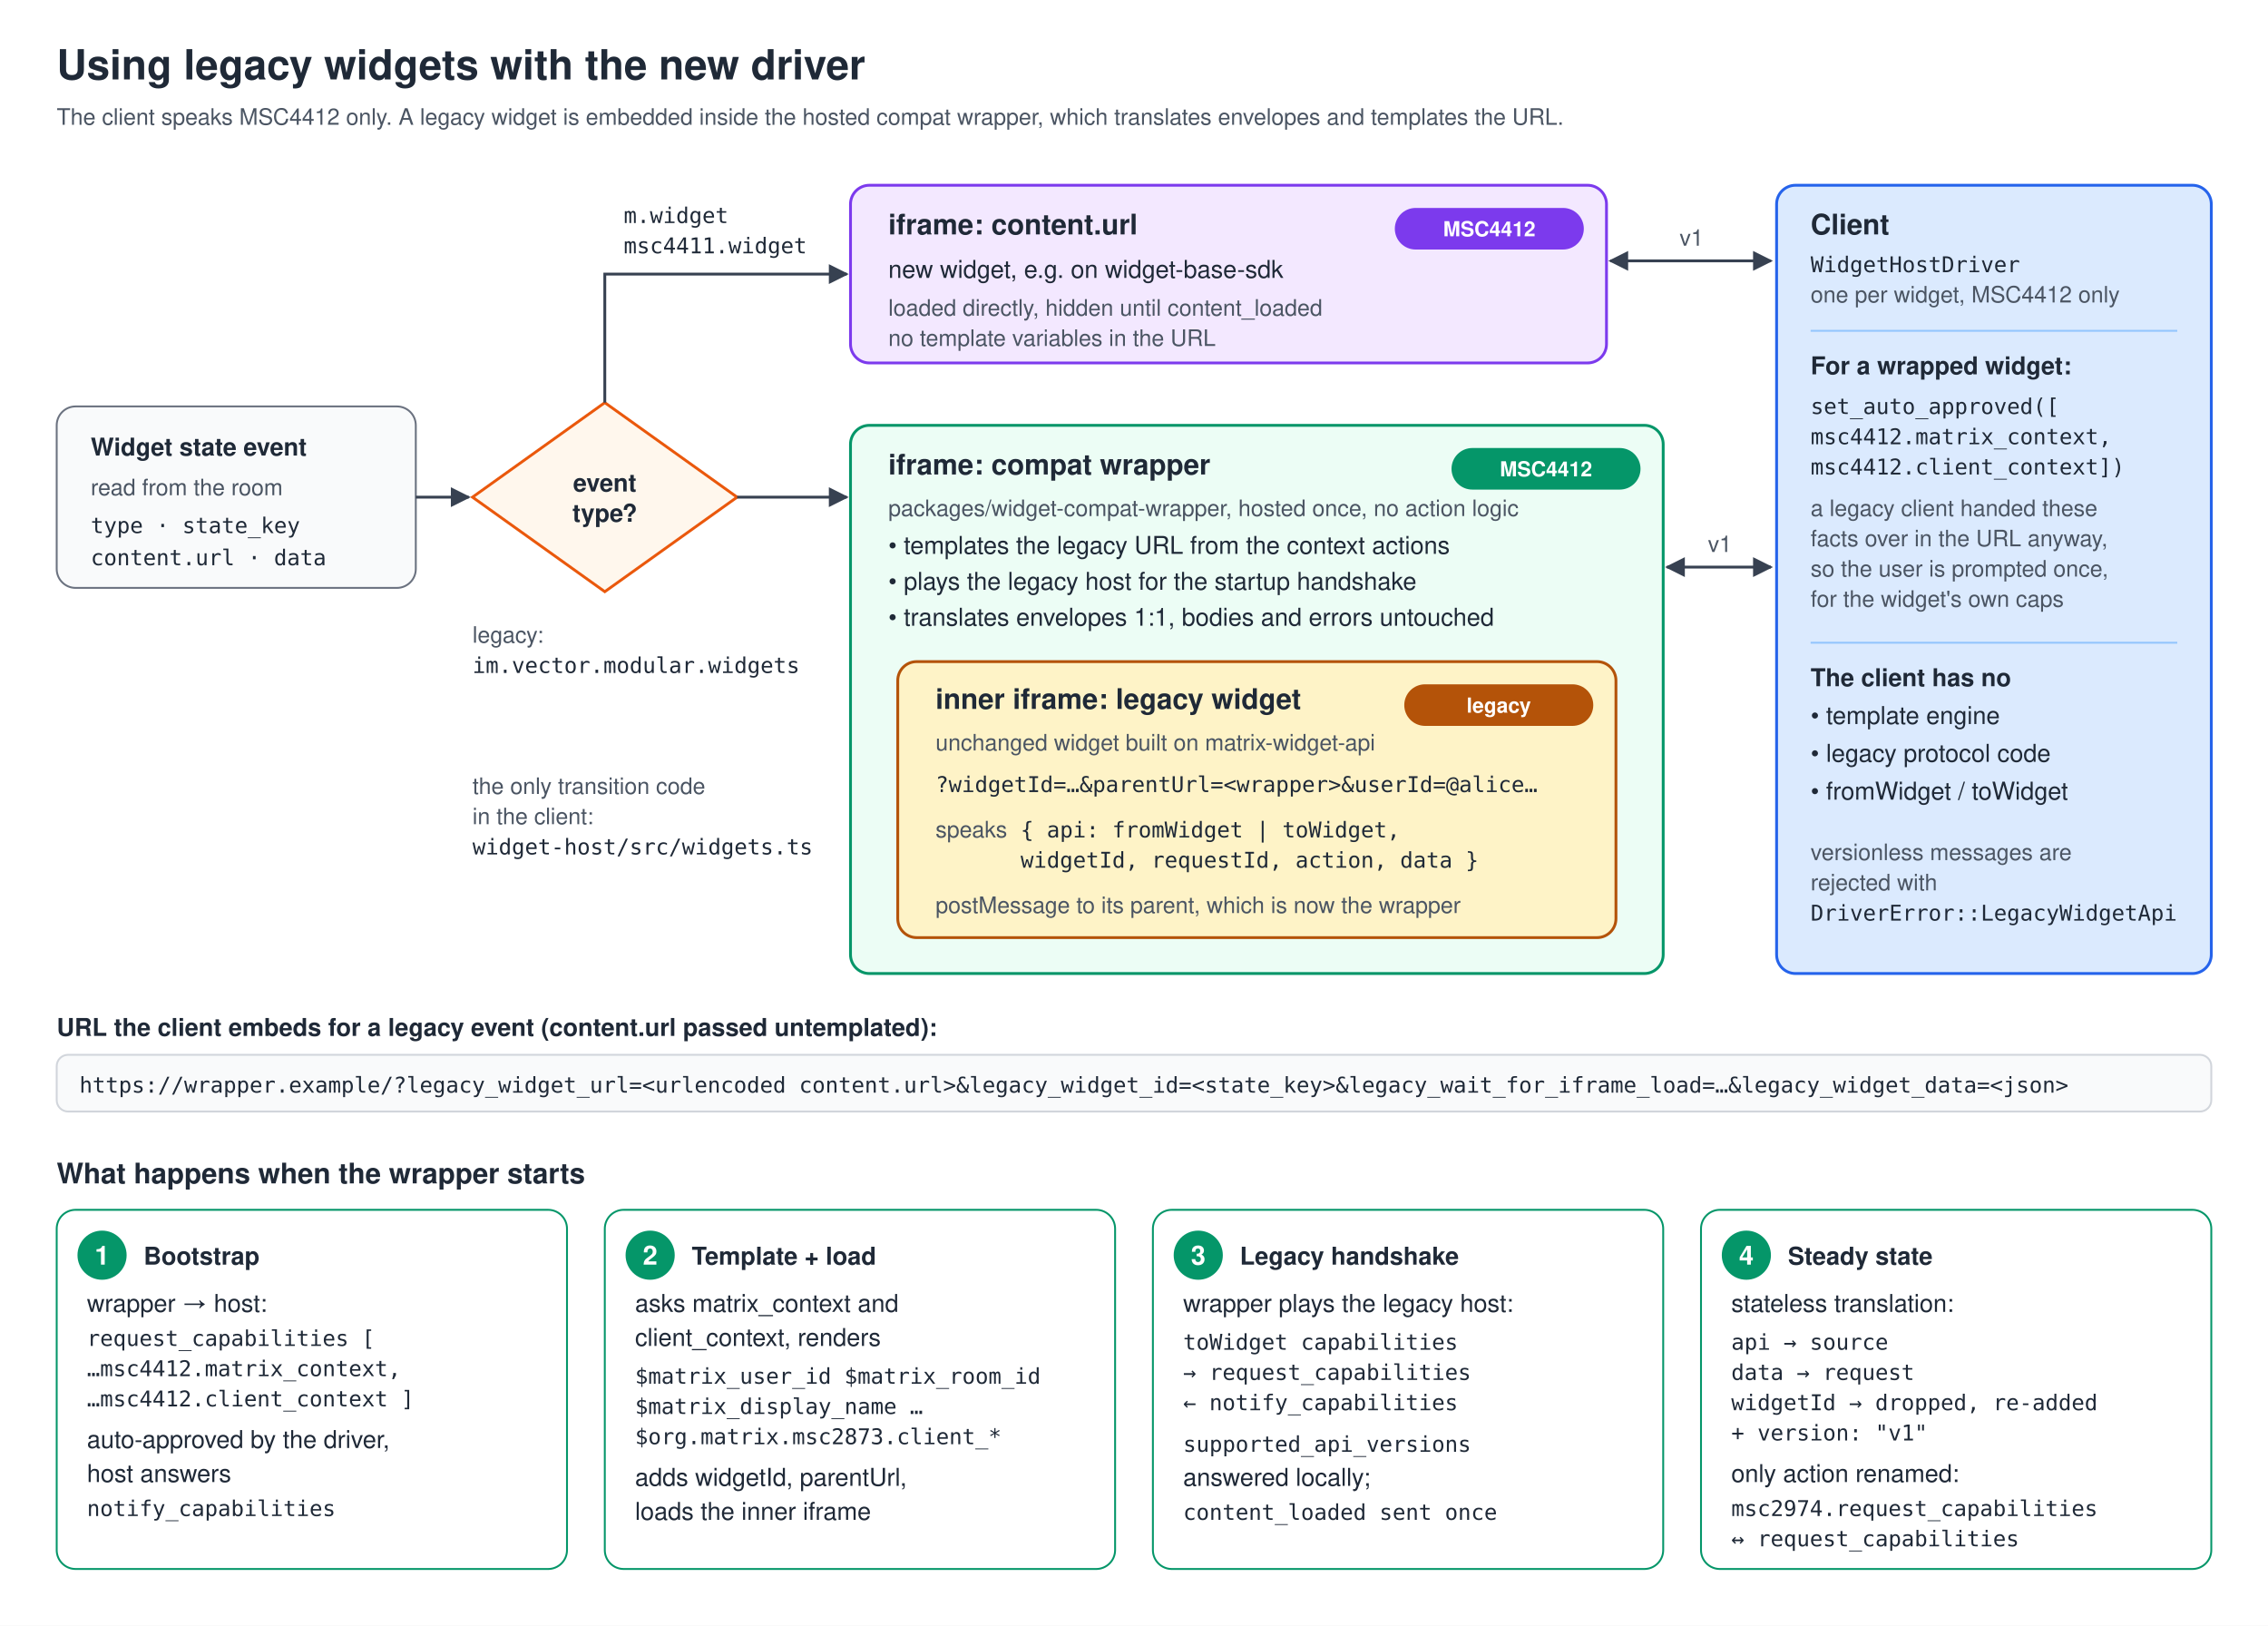
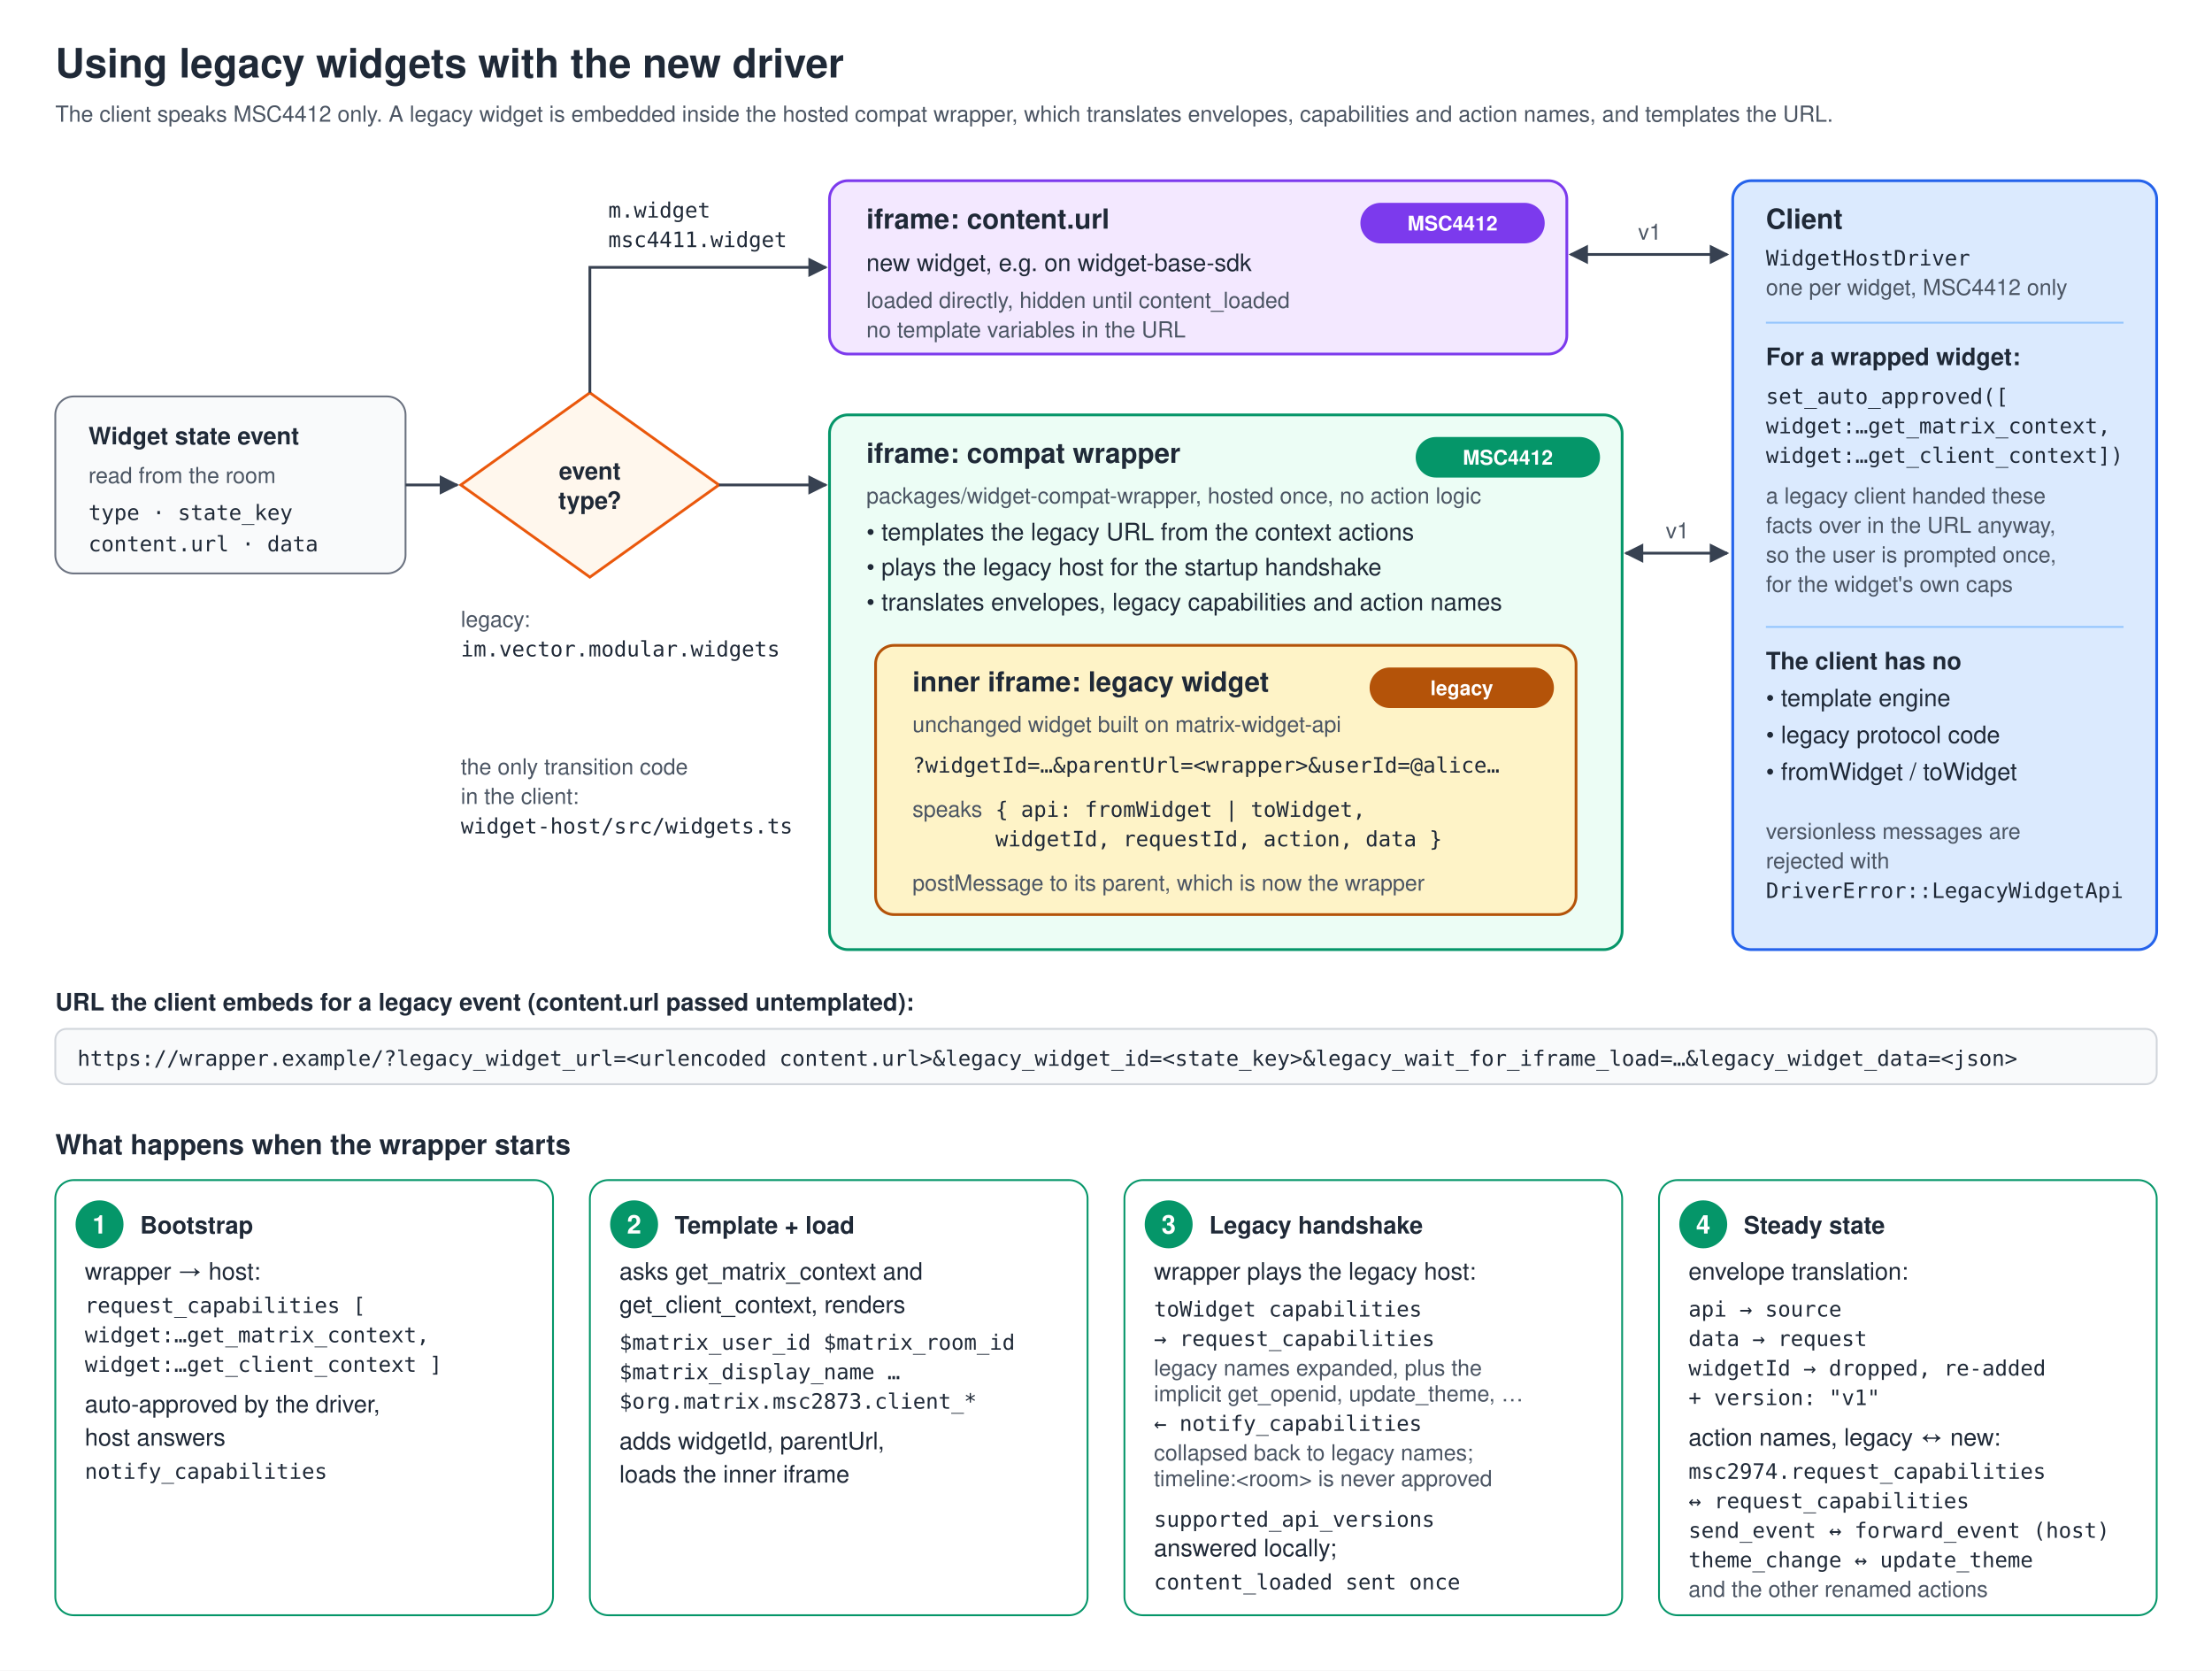
- <svg xmlns="http://www.w3.org/2000/svg" viewBox="0 0 1200 860" width="1200" height="860" font-family="-apple-system, 'Segoe UI', Helvetica, Arial, sans-serif">
+ <svg xmlns="http://www.w3.org/2000/svg" viewBox="0 0 1200 906" width="1200" height="906" font-family="-apple-system, 'Segoe UI', Helvetica, Arial, sans-serif">
  <style>
    text { fill: #1f2937; white-space: pre; }
    .h1 { font-size: 22px; font-weight: 700; }
    .h2 { font-size: 15px; font-weight: 700; }
    .b { font-size: 13px; }
    .bb { font-size: 13px; font-weight: 700; }
    .s { font-size: 12px; fill: #4b5563; }
    .m { font-family: ui-monospace, SFMono-Regular, Menlo, monospace; font-size: 11.5px; }
    .badge { font-size: 11px; font-weight: 700; fill: #ffffff; }
    .num { font-size: 14px; font-weight: 700; fill: #ffffff; }
  </style>
  <defs>
    <marker id="arr" viewBox="0 0 10 10" refX="9" refY="5" markerWidth="7" markerHeight="7" orient="auto-start-reverse">
      <path d="M0,0 L10,5 L0,10 z" fill="#374151" />
    </marker>
  </defs>
-   <rect width="1200" height="860" fill="#ffffff" />
+   <rect width="1200" height="906" fill="#ffffff" />
  <text x="30" y="42" class="h1">Using legacy widgets with the new driver</text>
-   <text x="30" y="66" class="s">The client speaks MSC4412 only. A legacy widget is embedded inside the hosted compat wrapper, which translates envelopes and templates the URL.</text>
+   <text x="30" y="66" class="s">The client speaks MSC4412 only. A legacy widget is embedded inside the hosted compat wrapper, which translates envelopes, capabilities and action names, and templates the URL.</text>
  <rect x="30" y="215" width="190" height="96" rx="10" fill="#f9fafb" stroke="#6b7280" />
  <text x="48" y="241" class="bb">Widget state event</text>
  <text x="48" y="262" class="s">read from the room</text>
  <text x="48" y="282" class="m">type · state_key</text>
  <text x="48" y="299" class="m">content.url · data</text>
  <polygon points="320,213 390,263 320,313 250,263" fill="#fff7ed" stroke="#ea580c" stroke-width="1.5" />
  <text x="320" y="260" class="bb" text-anchor="middle">event</text>
  <text x="320" y="276" class="bb" text-anchor="middle">type?</text>
  <line x1="220" y1="263" x2="248" y2="263" stroke="#374151" stroke-width="1.5" marker-end="url(#arr)" />
  <text x="250" y="420" class="s">the only transition code</text>
  <text x="250" y="436" class="s">in the client:</text>
  <text x="250" y="452" class="m">widget-host/src/widgets.ts</text>
  <polyline points="320,213 320,145 448,145" fill="none" stroke="#374151" stroke-width="1.5" marker-end="url(#arr)" />
  <text x="330" y="118" class="m">m.widget</text>
  <text x="330" y="134" class="m">msc4411.widget</text>
  <rect x="450" y="98" width="400" height="94" rx="10" fill="#f3e8ff" stroke="#7c3aed" stroke-width="1.5" />
  <text x="470" y="124" class="h2">iframe: content.url</text>
  <rect x="738" y="110" width="100" height="22" rx="11" fill="#7c3aed" />
  <text x="788" y="125" class="badge" text-anchor="middle">MSC4412</text>
  <text x="470" y="147" class="b">new widget, e.g. on widget-base-sdk</text>
  <text x="470" y="167" class="s">loaded directly, hidden until content_loaded</text>
  <text x="470" y="183" class="s">no template variables in the URL</text>
  <polyline points="390,263 448,263" fill="none" stroke="#374151" stroke-width="1.5" marker-end="url(#arr)" />
  <text x="250" y="340" class="s">legacy:</text>
  <text x="250" y="356" class="m">im.vector.modular.widgets</text>
  <rect x="450" y="225" width="430" height="290" rx="10" fill="#ecfdf5" stroke="#059669" stroke-width="1.5" />
  <text x="470" y="251" class="h2">iframe: compat wrapper</text>
  <rect x="768" y="237" width="100" height="22" rx="11" fill="#059669" />
  <text x="818" y="252" class="badge" text-anchor="middle">MSC4412</text>
  <text x="470" y="273" class="s">packages/widget-compat-wrapper, hosted once, no action logic</text>
  <text x="470" y="293" class="b">• templates the legacy URL from the context actions</text>
  <text x="470" y="312" class="b">• plays the legacy host for the startup handshake</text>
-   <text x="470" y="331" class="b">• translates envelopes 1:1, bodies and errors untouched</text>
+   <text x="470" y="331" class="b">• translates envelopes, legacy capabilities and action names</text>
  <rect x="475" y="350" width="380" height="146" rx="10" fill="#fef3c7" stroke="#b45309" stroke-width="1.5" />
  <text x="495" y="375" class="h2">inner iframe: legacy widget</text>
  <rect x="743" y="362" width="100" height="22" rx="11" fill="#b45309" />
  <text x="793" y="377" class="badge" text-anchor="middle">legacy</text>
  <text x="495" y="397" class="s">unchanged widget built on matrix-widget-api</text>
  <text x="495" y="419" class="m">?widgetId=…&amp;parentUrl=&lt;wrapper&gt;&amp;userId=@alice…</text>
  <text x="495" y="443" class="s">speaks</text>
  <text x="540" y="443" class="m">{ api: fromWidget | toWidget,</text>
  <text x="540" y="459" class="m">  widgetId, requestId, action, data }</text>
  <text x="495" y="483" class="s">postMessage to its parent, which is now the wrapper</text>
  <rect x="940" y="98" width="230" height="417" rx="10" fill="#dbeafe" stroke="#2563eb" stroke-width="1.5" />
  <text x="958" y="124" class="h2">Client</text>
  <text x="958" y="144" class="m">WidgetHostDriver</text>
  <text x="958" y="160" class="s">one per widget, MSC4412 only</text>
  <line x1="958" y1="175" x2="1152" y2="175" stroke="#93c5fd" />
  <text x="958" y="198" class="bb">For a wrapped widget:</text>
  <text x="958" y="219" class="m">set_auto_approved([</text>
-   <text x="958" y="235" class="m">  msc4412.matrix_context,</text>
-   <text x="958" y="251" class="m">  msc4412.client_context])</text>
+   <text x="958" y="235" class="m">widget:…get_matrix_context,</text>
+   <text x="958" y="251" class="m">widget:…get_client_context])</text>
  <text x="958" y="273" class="s">a legacy client handed these</text>
  <text x="958" y="289" class="s">facts over in the URL anyway,</text>
  <text x="958" y="305" class="s">so the user is prompted once,</text>
  <text x="958" y="321" class="s">for the widget's own caps</text>
  <line x1="958" y1="340" x2="1152" y2="340" stroke="#93c5fd" />
  <text x="958" y="363" class="bb">The client has no</text>
  <text x="958" y="383" class="b">• template engine</text>
  <text x="958" y="403" class="b">• legacy protocol code</text>
  <text x="958" y="423" class="b">• fromWidget / toWidget</text>
  <text x="958" y="455" class="s">versionless messages are</text>
  <text x="958" y="471" class="s">rejected with</text>
  <text x="958" y="487" class="m">DriverError::LegacyWidgetApi</text>
  <line x1="852" y1="138" x2="937" y2="138" stroke="#374151" stroke-width="1.5" marker-end="url(#arr)" marker-start="url(#arr)" />
  <text x="895" y="130" class="s" text-anchor="middle">v1</text>
  <line x1="882" y1="300" x2="937" y2="300" stroke="#374151" stroke-width="1.5" marker-end="url(#arr)" marker-start="url(#arr)" />
  <text x="910" y="292" class="s" text-anchor="middle">v1</text>
  <text x="30" y="548" class="bb">URL the client embeds for a legacy event (content.url passed untemplated):</text>
  <rect x="30" y="558" width="1140" height="30" rx="6" fill="#f9fafb" stroke="#d1d5db" />
  <text x="42" y="578" class="m">https://wrapper.example/?legacy_widget_url=&lt;urlencoded content.url&gt;&amp;legacy_widget_id=&lt;state_key&gt;&amp;legacy_wait_for_iframe_load=…&amp;legacy_widget_data=&lt;json&gt;</text>
  <text x="30" y="626" class="h2">What happens when the wrapper starts</text>
-   <rect x="30" y="640" width="270" height="190" rx="10" fill="#ffffff" stroke="#059669" />
+   <rect x="30" y="640" width="270" height="236" rx="10" fill="#ffffff" stroke="#059669" />
  <circle cx="54" cy="664" r="13" fill="#059669" />
  <text x="54" y="669" class="num" text-anchor="middle">1</text>
  <text x="76" y="669" class="bb">Bootstrap</text>
  <text x="46" y="694" class="b">wrapper → host:</text>
  <text x="46" y="712" class="m">request_capabilities [</text>
-   <text x="46" y="728" class="m">  …msc4412.matrix_context,</text>
-   <text x="46" y="744" class="m">  …msc4412.client_context ]</text>
+   <text x="46" y="728" class="m">  widget:…get_matrix_context,</text>
+   <text x="46" y="744" class="m">  widget:…get_client_context ]</text>
  <text x="46" y="766" class="b">auto-approved by the driver,</text>
  <text x="46" y="784" class="b">host answers</text>
  <text x="46" y="802" class="m">notify_capabilities</text>
-   <rect x="320" y="640" width="270" height="190" rx="10" fill="#ffffff" stroke="#059669" />
+   <rect x="320" y="640" width="270" height="236" rx="10" fill="#ffffff" stroke="#059669" />
  <circle cx="344" cy="664" r="13" fill="#059669" />
  <text x="344" y="669" class="num" text-anchor="middle">2</text>
  <text x="366" y="669" class="bb">Template + load</text>
-   <text x="336" y="694" class="b">asks matrix_context and</text>
-   <text x="336" y="712" class="b">client_context, renders</text>
+   <text x="336" y="694" class="b">asks get_matrix_context and</text>
+   <text x="336" y="712" class="b">get_client_context, renders</text>
  <text x="336" y="732" class="m">$matrix_user_id  $matrix_room_id</text>
  <text x="336" y="748" class="m">$matrix_display_name  …</text>
  <text x="336" y="764" class="m">$org.matrix.msc2873.client_*</text>
  <text x="336" y="786" class="b">adds widgetId, parentUrl,</text>
  <text x="336" y="804" class="b">loads the inner iframe</text>
-   <rect x="610" y="640" width="270" height="190" rx="10" fill="#ffffff" stroke="#059669" />
+   <rect x="610" y="640" width="270" height="236" rx="10" fill="#ffffff" stroke="#059669" />
  <circle cx="634" cy="664" r="13" fill="#059669" />
  <text x="634" y="669" class="num" text-anchor="middle">3</text>
  <text x="656" y="669" class="bb">Legacy handshake</text>
  <text x="626" y="694" class="b">wrapper plays the legacy host:</text>
  <text x="626" y="714" class="m">toWidget capabilities</text>
  <text x="626" y="730" class="m">  → request_capabilities</text>
-   <text x="626" y="746" class="m">  ← notify_capabilities</text>
-   <text x="626" y="768" class="m">supported_api_versions</text>
-   <text x="626" y="786" class="b">answered locally;</text>
-   <text x="626" y="804" class="m">content_loaded <tspan>sent once</tspan>
+   <text x="626" y="746" class="s">      legacy names expanded, plus the</text>
+   <text x="626" y="760" class="s">      implicit get_openid, update_theme, …</text>
+   <text x="626" y="776" class="m">  ← notify_capabilities</text>
+   <text x="626" y="792" class="s">      collapsed back to legacy names;</text>
+   <text x="626" y="806" class="s">      timeline:&lt;room&gt; is never approved</text>
+   <text x="626" y="828" class="m">supported_api_versions</text>
+   <text x="626" y="844" class="b">answered locally;</text>
+   <text x="626" y="862" class="m">content_loaded <tspan>sent once</tspan>
  </text>
-   <rect x="900" y="640" width="270" height="190" rx="10" fill="#ffffff" stroke="#059669" />
+   <rect x="900" y="640" width="270" height="236" rx="10" fill="#ffffff" stroke="#059669" />
  <circle cx="924" cy="664" r="13" fill="#059669" />
  <text x="924" y="669" class="num" text-anchor="middle">4</text>
  <text x="946" y="669" class="bb">Steady state</text>
-   <text x="916" y="694" class="b">stateless translation:</text>
+   <text x="916" y="694" class="b">envelope translation:</text>
  <text x="916" y="714" class="m">api      → source</text>
  <text x="916" y="730" class="m">data     → request</text>
  <text x="916" y="746" class="m">widgetId → dropped, re-added</text>
  <text x="916" y="762" class="m">+ version: "v1"</text>
-   <text x="916" y="784" class="b">only action renamed:</text>
+   <text x="916" y="784" class="b">action names, legacy ↔ new:</text>
  <text x="916" y="802" class="m">msc2974.request_capabilities</text>
  <text x="916" y="818" class="m">  ↔ request_capabilities</text>
+   <text x="916" y="834" class="m">send_event ↔ forward_event (host)</text>
+   <text x="916" y="850" class="m">theme_change ↔ update_theme</text>
+   <text x="916" y="866" class="s">and the other renamed actions</text>
</svg>
